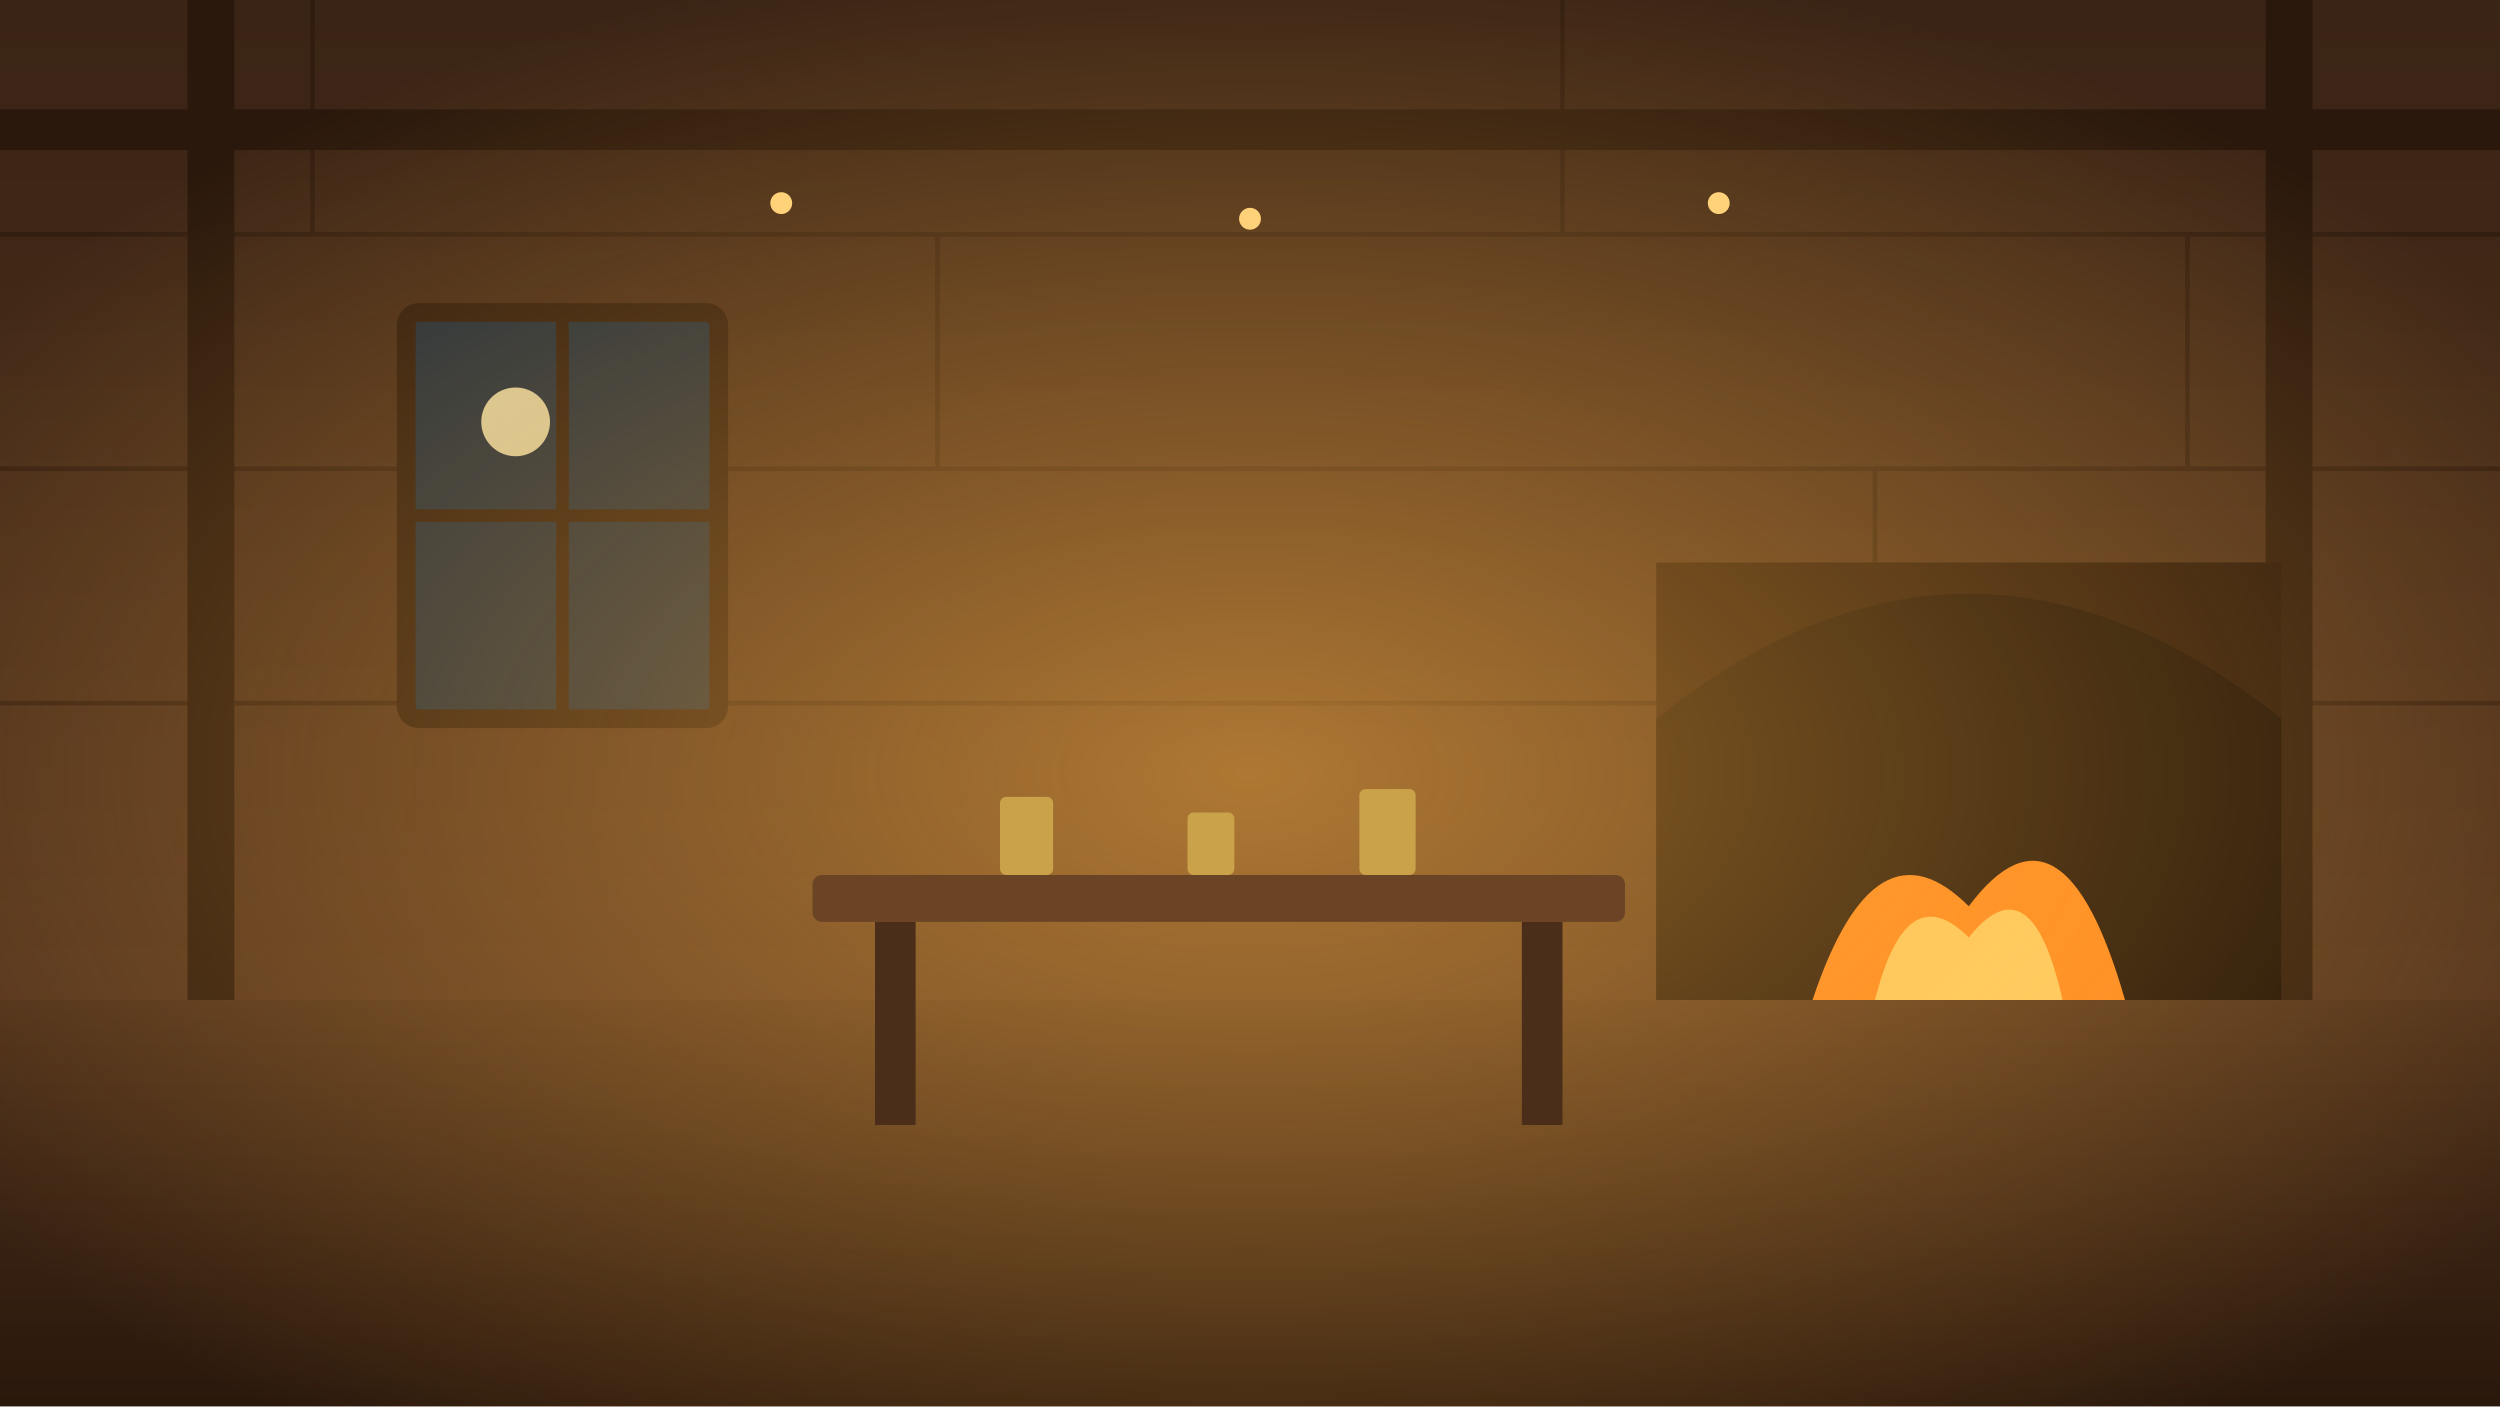
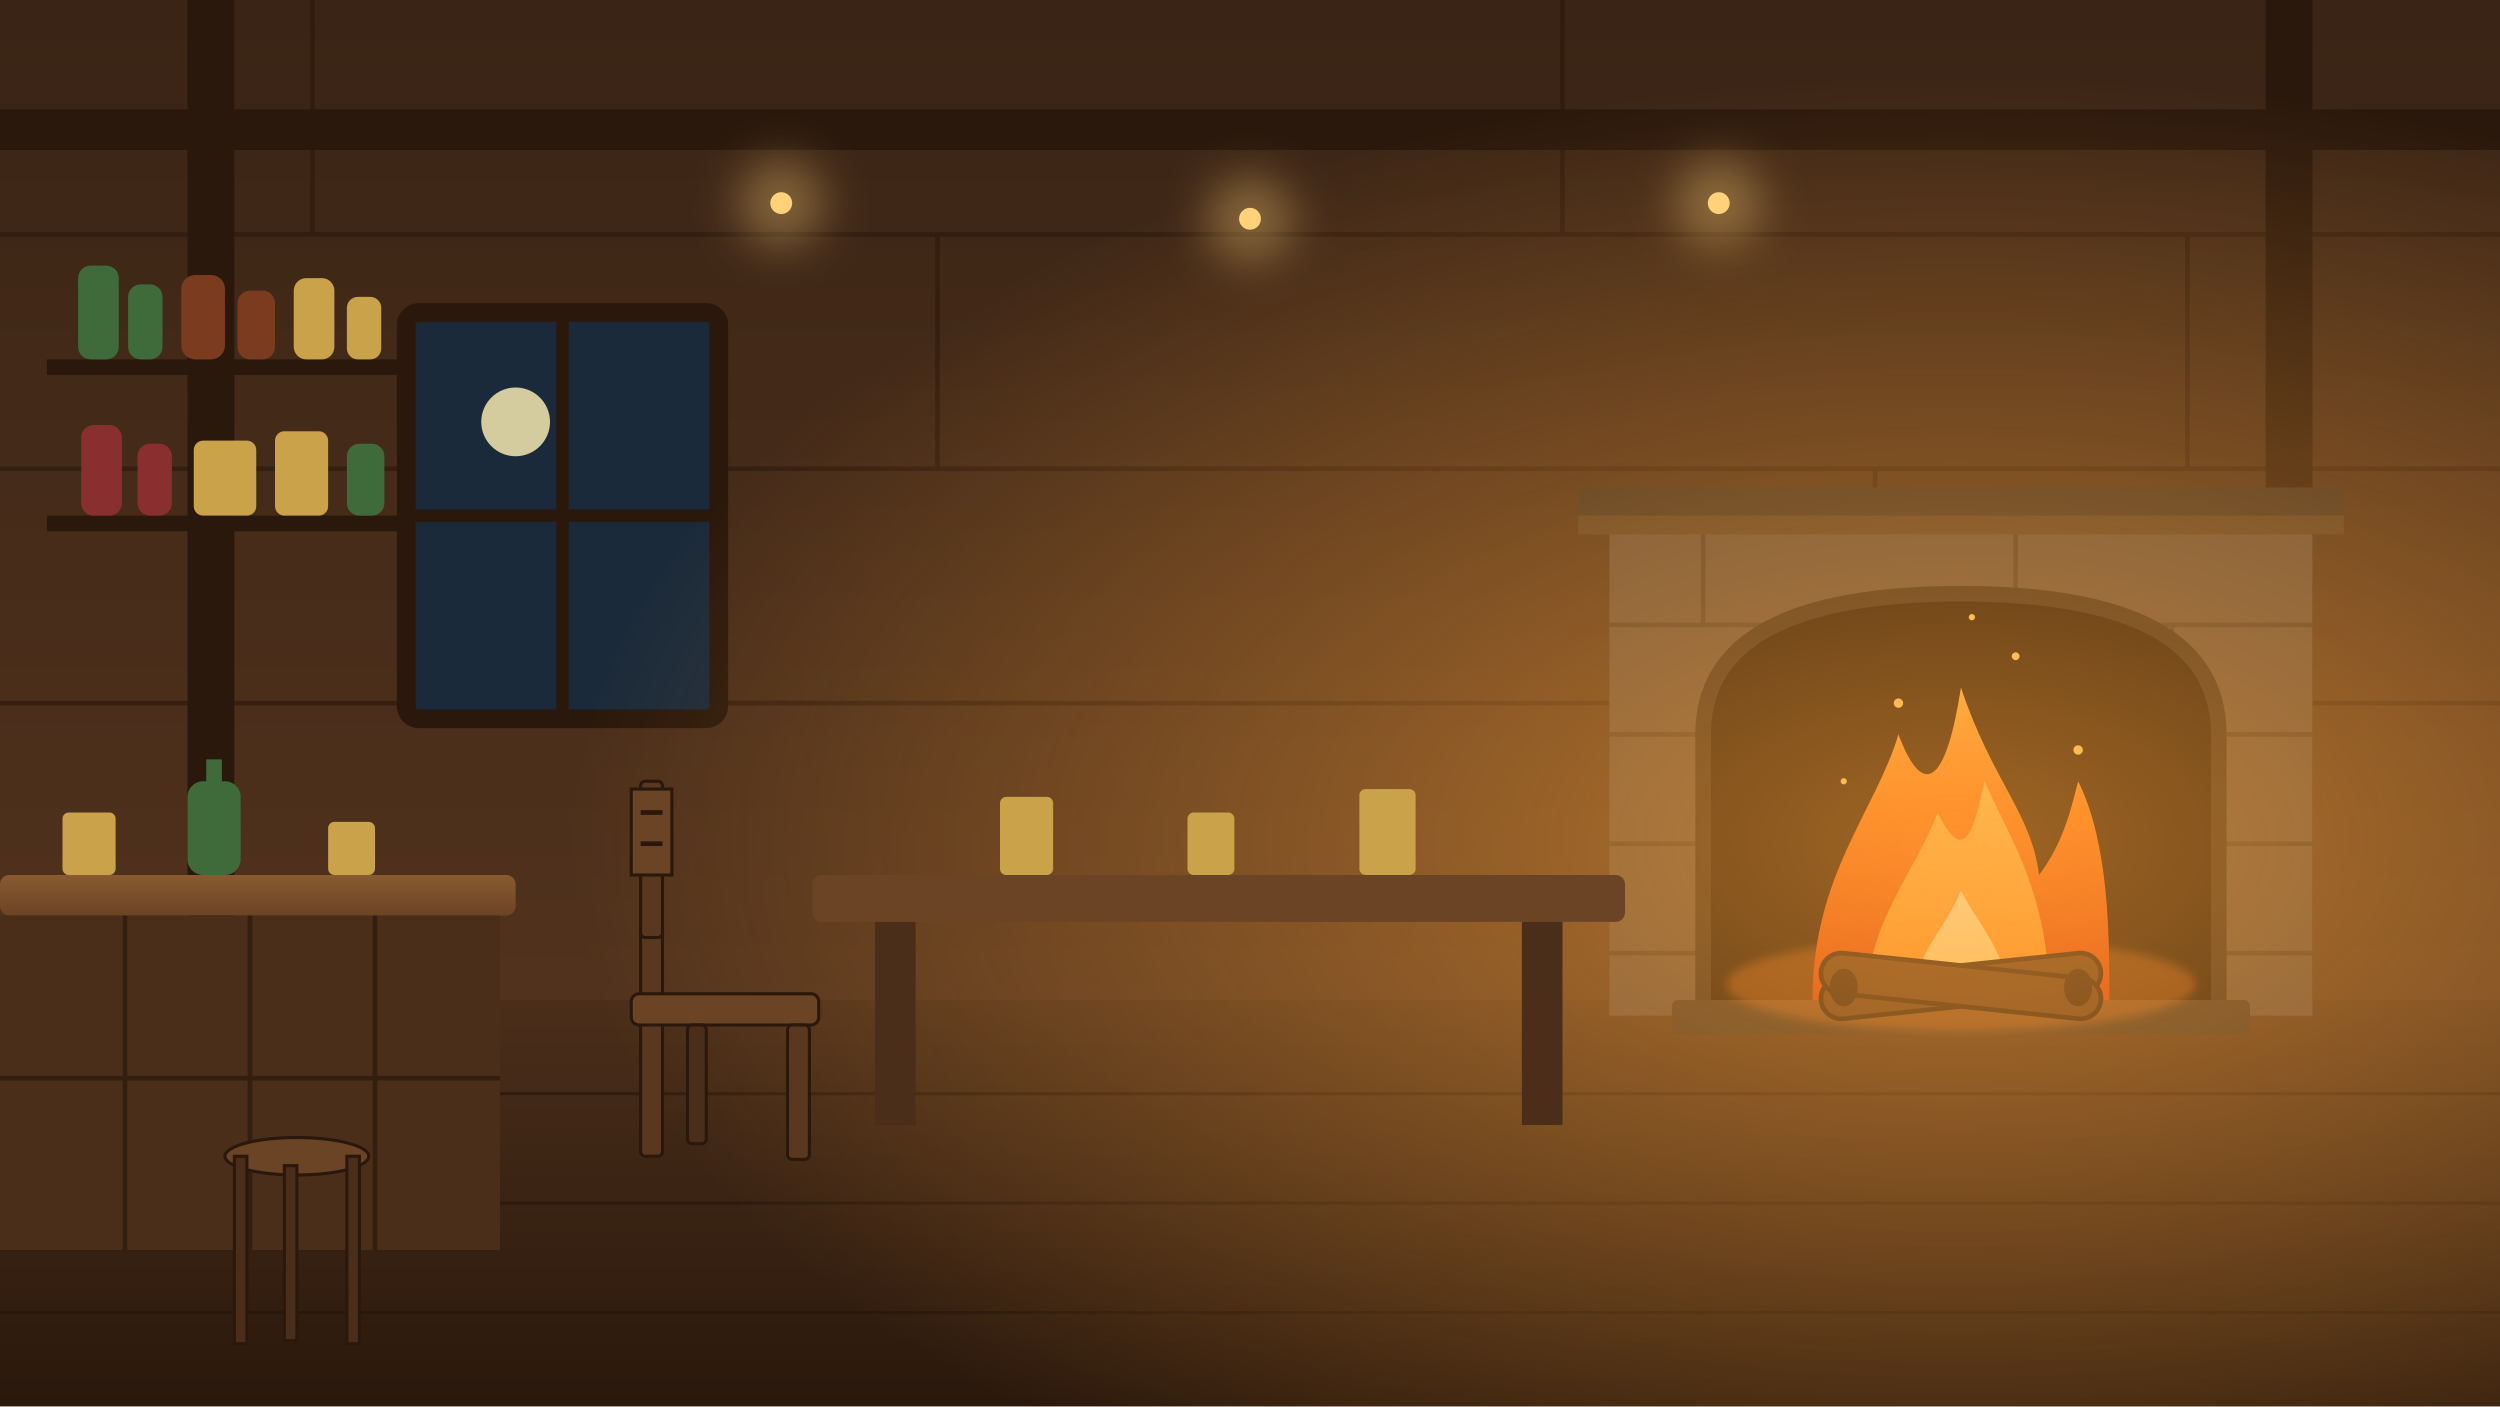
<svg xmlns="http://www.w3.org/2000/svg" viewBox="0 0 1600 900" preserveAspectRatio="xMidYMid slice">
  <defs>
    <linearGradient id="wall" x1="0" y1="0" x2="0" y2="1">
      <stop offset="0" stop-color="#3a2415" />
      <stop offset="1" stop-color="#5a3820" />
    </linearGradient>
-     <radialGradient id="glow" cx=".5" cy=".55" r=".6">
-       <stop offset="0" stop-color="#ffb347" stop-opacity=".55" />
-       <stop offset="1" stop-color="#ffb347" stop-opacity="0" />
+     <radialGradient id="glow" cx=".78" cy=".6" r=".55">
+       <stop offset="0" stop-color="#ffa43a" stop-opacity=".6" />
+       <stop offset="1" stop-color="#ffa43a" stop-opacity="0" />
    </radialGradient>
    <linearGradient id="floor" x1="0" y1="0" x2="0" y2="1">
      <stop offset="0" stop-color="#4a2e1a" />
      <stop offset="1" stop-color="#2a180c" />
    </linearGradient>
+     <linearGradient id="flameOuter" x1="0" y1="1" x2="0" y2="0">
+       <stop offset="0" stop-color="#d63a0a" />
+       <stop offset=".6" stop-color="#ff7a1a" />
+       <stop offset="1" stop-color="#ffb347" />
+     </linearGradient>
+     <linearGradient id="flameMid" x1="0" y1="1" x2="0" y2="0">
+       <stop offset="0" stop-color="#ff8a1f" />
+       <stop offset="1" stop-color="#ffd166" />
+     </linearGradient>
+     <linearGradient id="flameCore" x1="0" y1="1" x2="0" y2="0">
+       <stop offset="0" stop-color="#ffd166" />
+       <stop offset="1" stop-color="#fff6c8" />
+     </linearGradient>
+     <linearGradient id="barTop" x1="0" y1="0" x2="0" y2="1">
+       <stop offset="0" stop-color="#8a5a30" />
+       <stop offset="1" stop-color="#6b4425" />
+     </linearGradient>
+     <filter id="soft" x="-50%" y="-50%" width="200%" height="200%">
+       <feGaussianBlur stdDeviation="14" />
+     </filter>
+     <filter id="soft3">
+       <feGaussianBlur stdDeviation="3" />
+     </filter>
  </defs>
  <rect width="1600" height="900" fill="url(#wall)" />
  <g stroke="#2a180c" stroke-width="3" opacity=".6">
    <path d="M0 150H1600M0 300H1600M0 450H1600" />
    <path d="M200 0V150M600 150V300M1000 0V150M1400 150V300M400 300V450M1200 300V450" />
  </g>
  <rect y="640" width="1600" height="260" fill="url(#floor)" />
+   <g stroke="#1f1108" stroke-width="2" opacity=".5">
+     <path d="M0 700H1600M0 770H1600M0 840H1600" />
+   </g>
  <g fill="#2a180c">
    <rect x="0" y="70" width="1600" height="26" />
    <rect x="120" y="0" width="30" height="640" />
    <rect x="1450" y="0" width="30" height="640" />
  </g>
  <g>
    <rect x="260" y="200" width="200" height="260" rx="8" fill="#1b2a3a" />
    <rect x="260" y="200" width="200" height="260" rx="8" fill="none" stroke="#2a180c" stroke-width="12" />
    <path d="M360 200V460M260 330H460" stroke="#2a180c" stroke-width="8" />
    <circle cx="330" cy="270" r="22" fill="#f4e7b0" opacity=".85" />
  </g>
  <g>
-     <rect x="1060" y="360" width="400" height="280" fill="#241308" />
-     <path d="M1060 640V460Q1260 300 1460 460V640Z" fill="#150b04" />
-     <path d="M1160 640q40-120 100-60q60-80 100 60Z" fill="#ff8a1f" />
-     <path d="M1200 640q20-80 60-40q40-50 60 40Z" fill="#ffd166" />
+     <rect x="1030" y="330" width="450" height="320" fill="#5b4a3c" />
+     <rect x="1010" y="312" width="490" height="30" rx="4" fill="#3a2d22" />
+     <g stroke="#3a2d22" stroke-width="3" opacity=".7" fill="none">
+       <path d="M1030 400H1480M1030 470H1480M1030 540H1480M1030 610H1480" />
+       <path d="M1090 330V400M1190 400V470M1290 330V400M1390 400V470M1140 470V540M1240 470V540M1340 470V540M1090 540V610M1190 540V610M1290 540V610M1390 540V610" />
+     </g>
+     <path d="M1090 650V470Q1090 380 1255 380Q1420 380 1420 470V650Z" fill="#150b04" />
+     <path d="M1090 650V470Q1090 380 1255 380Q1420 380 1420 470V650Z" fill="none" stroke="#2f241a" stroke-width="10" />
+     <rect x="1070" y="640" width="370" height="22" rx="4" fill="#3a2d22" />
+   </g>
+   <g>
+     <ellipse cx="1255" cy="630" rx="150" ry="30" fill="#ff7a1a" opacity=".35" filter="url(#soft3)" />
+     <path d="M1160 640C1160 560 1200 520 1215 470C1230 510 1245 505 1255 440C1275 500 1300 520 1305 560C1320 540 1325 520 1330 500C1350 540 1350 600 1350 640Z" fill="url(#flameOuter)" />
+     <path d="M1195 640C1195 590 1225 560 1240 520C1255 550 1262 540 1270 500C1288 540 1310 570 1312 640Z" fill="url(#flameMid)" />
+     <path d="M1225 640C1225 610 1245 595 1255 570C1268 595 1285 610 1285 640Z" fill="url(#flameCore)" />
+     <g fill="#5a3418" stroke="#2a180c" stroke-width="3">
+       <rect x="1165" y="618" width="180" height="26" rx="13" transform="rotate(-6 1255 631)" />
+       <rect x="1165" y="618" width="180" height="26" rx="13" transform="rotate(6 1255 631)" />
+     </g>
+     <g fill="#2a180c">
+       <ellipse cx="1180" cy="632" rx="9" ry="12" />
+       <ellipse cx="1330" cy="632" rx="9" ry="12" />
+     </g>
+     <g fill="#ffd166">
+       <circle cx="1215" cy="450" r="3" />
+       <circle cx="1290" cy="420" r="2.5" />
+       <circle cx="1330" cy="480" r="3" />
+       <circle cx="1180" cy="500" r="2" />
+       <circle cx="1262" cy="395" r="2" />
+     </g>
  </g>
  <rect width="1600" height="900" fill="url(#glow)" />
+   <rect x="1010" y="330" width="490" height="12" fill="#ffa43a" opacity=".12" />
+   <g>
+     <rect x="30" y="230" width="230" height="10" fill="#2a180c" />
+     <rect x="30" y="330" width="230" height="10" fill="#2a180c" />
+     <g>
+       <g fill="#3f6b3a">
+         <rect x="50" y="170" width="26" height="60" rx="8" />
+         <rect x="82" y="182" width="22" height="48" rx="8" />
+       </g>
+       <g fill="#7a3b1f">
+         <rect x="116" y="176" width="28" height="54" rx="9" />
+         <rect x="152" y="186" width="24" height="44" rx="8" />
+       </g>
+       <g fill="#c9a24a">
+         <rect x="188" y="178" width="26" height="52" rx="8" />
+         <rect x="222" y="190" width="22" height="40" rx="7" />
+       </g>
+       <g fill="#8a2f2f">
+         <rect x="52" y="272" width="26" height="58" rx="8" />
+         <rect x="88" y="284" width="22" height="46" rx="8" />
+       </g>
+       <g fill="#c9a24a">
+         <rect x="124" y="282" width="40" height="48" rx="6" />
+         <rect x="176" y="276" width="34" height="54" rx="6" />
+       </g>
+       <g fill="#3f6b3a">
+         <rect x="222" y="284" width="24" height="46" rx="8" />
+       </g>
+     </g>
+     <rect x="0" y="560" width="330" height="26" rx="6" fill="url(#barTop)" />
+     <rect x="0" y="586" width="320" height="214" fill="#4a2e1a" />
+     <g stroke="#2a180c" stroke-width="3" opacity=".7">
+       <path d="M80 586V800M160 586V800M240 586V800M0 690H320" />
+     </g>
+     <g fill="#c9a24a">
+       <rect x="40" y="520" width="34" height="40" rx="4" />
+       <rect x="210" y="526" width="30" height="34" rx="4" />
+     </g>
+     <g>
+       <rect x="120" y="500" width="34" height="60" rx="10" fill="#3f6b3a" />
+       <rect x="132" y="486" width="10" height="16" fill="#3f6b3a" />
+     </g>
+     <g fill="#4a2e1a" stroke="#2a180c" stroke-width="2">
+       <ellipse cx="190" cy="740" rx="46" ry="12" fill="#6b4425" />
+       <rect x="150" y="740" width="8" height="120" />
+       <rect x="222" y="740" width="8" height="120" />
+       <rect x="182" y="746" width="8" height="112" />
+     </g>
+   </g>
  <g>
    <rect x="520" y="560" width="520" height="30" rx="6" fill="#6b4425" />
    <rect x="560" y="590" width="26" height="130" fill="#4a2e1a" />
    <rect x="974" y="590" width="26" height="130" fill="#4a2e1a" />
    <g fill="#c9a24a">
      <rect x="640" y="510" width="34" height="50" rx="4" />
      <rect x="760" y="520" width="30" height="40" rx="4" />
      <rect x="870" y="505" width="36" height="55" rx="4" />
    </g>
  </g>
+   <g stroke="#2a180c" stroke-width="2" fill="#5a3820">
+     <rect x="410" y="590" width="14" height="150" rx="3" />
+     <rect x="410" y="500" width="14" height="100" rx="3" />
+     <path d="M404 505H430V560H404Z" fill="#6b4425" />
+     <rect x="404" y="636" width="120" height="20" rx="5" fill="#6b4425" />
+     <rect x="504" y="656" width="14" height="86" rx="3" />
+     <rect x="440" y="656" width="12" height="76" rx="3" fill="#4a2e1a" />
+     <path d="M424 520H410M424 540H410" stroke-width="3" />
+   </g>
  <g fill="#ffd27a">
    <circle cx="500" cy="130" r="7" />
    <circle cx="800" cy="140" r="7" />
    <circle cx="1100" cy="130" r="7" />
  </g>
+   <g fill="#ffd27a" opacity=".35" filter="url(#soft)">
+     <circle cx="500" cy="130" r="28" />
+     <circle cx="800" cy="140" r="28" />
+     <circle cx="1100" cy="130" r="28" />
+   </g>
</svg>
